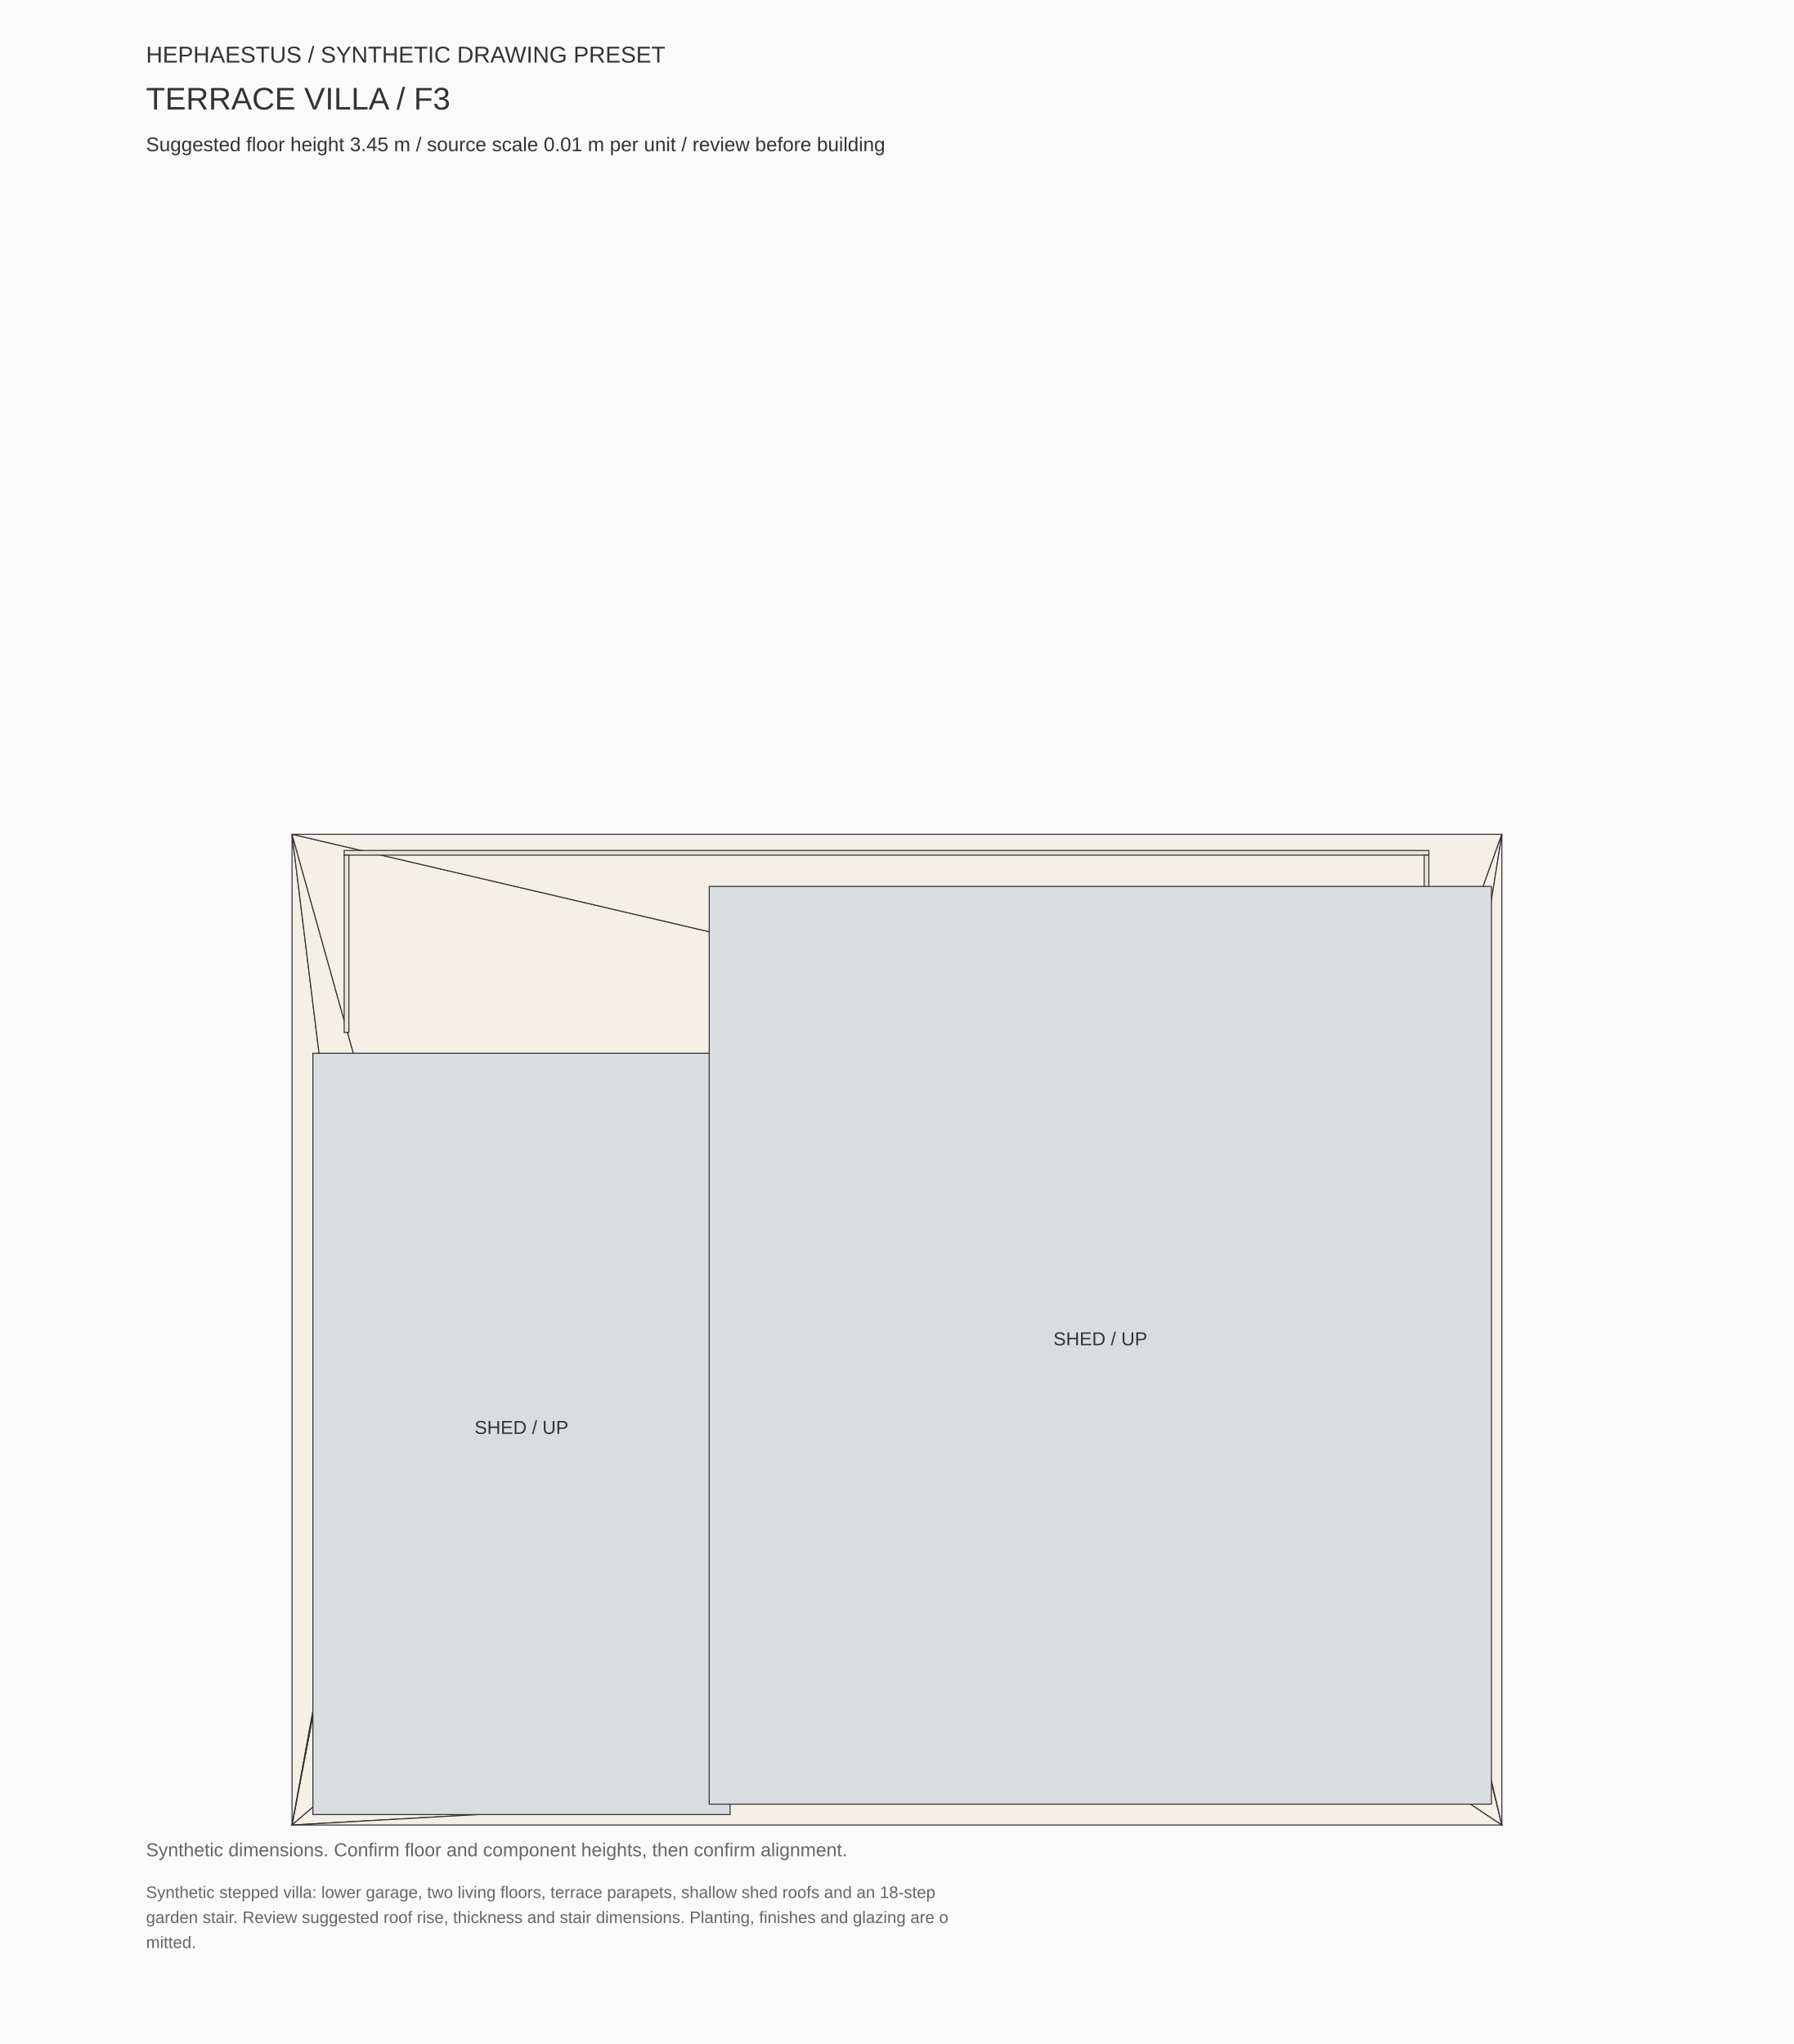
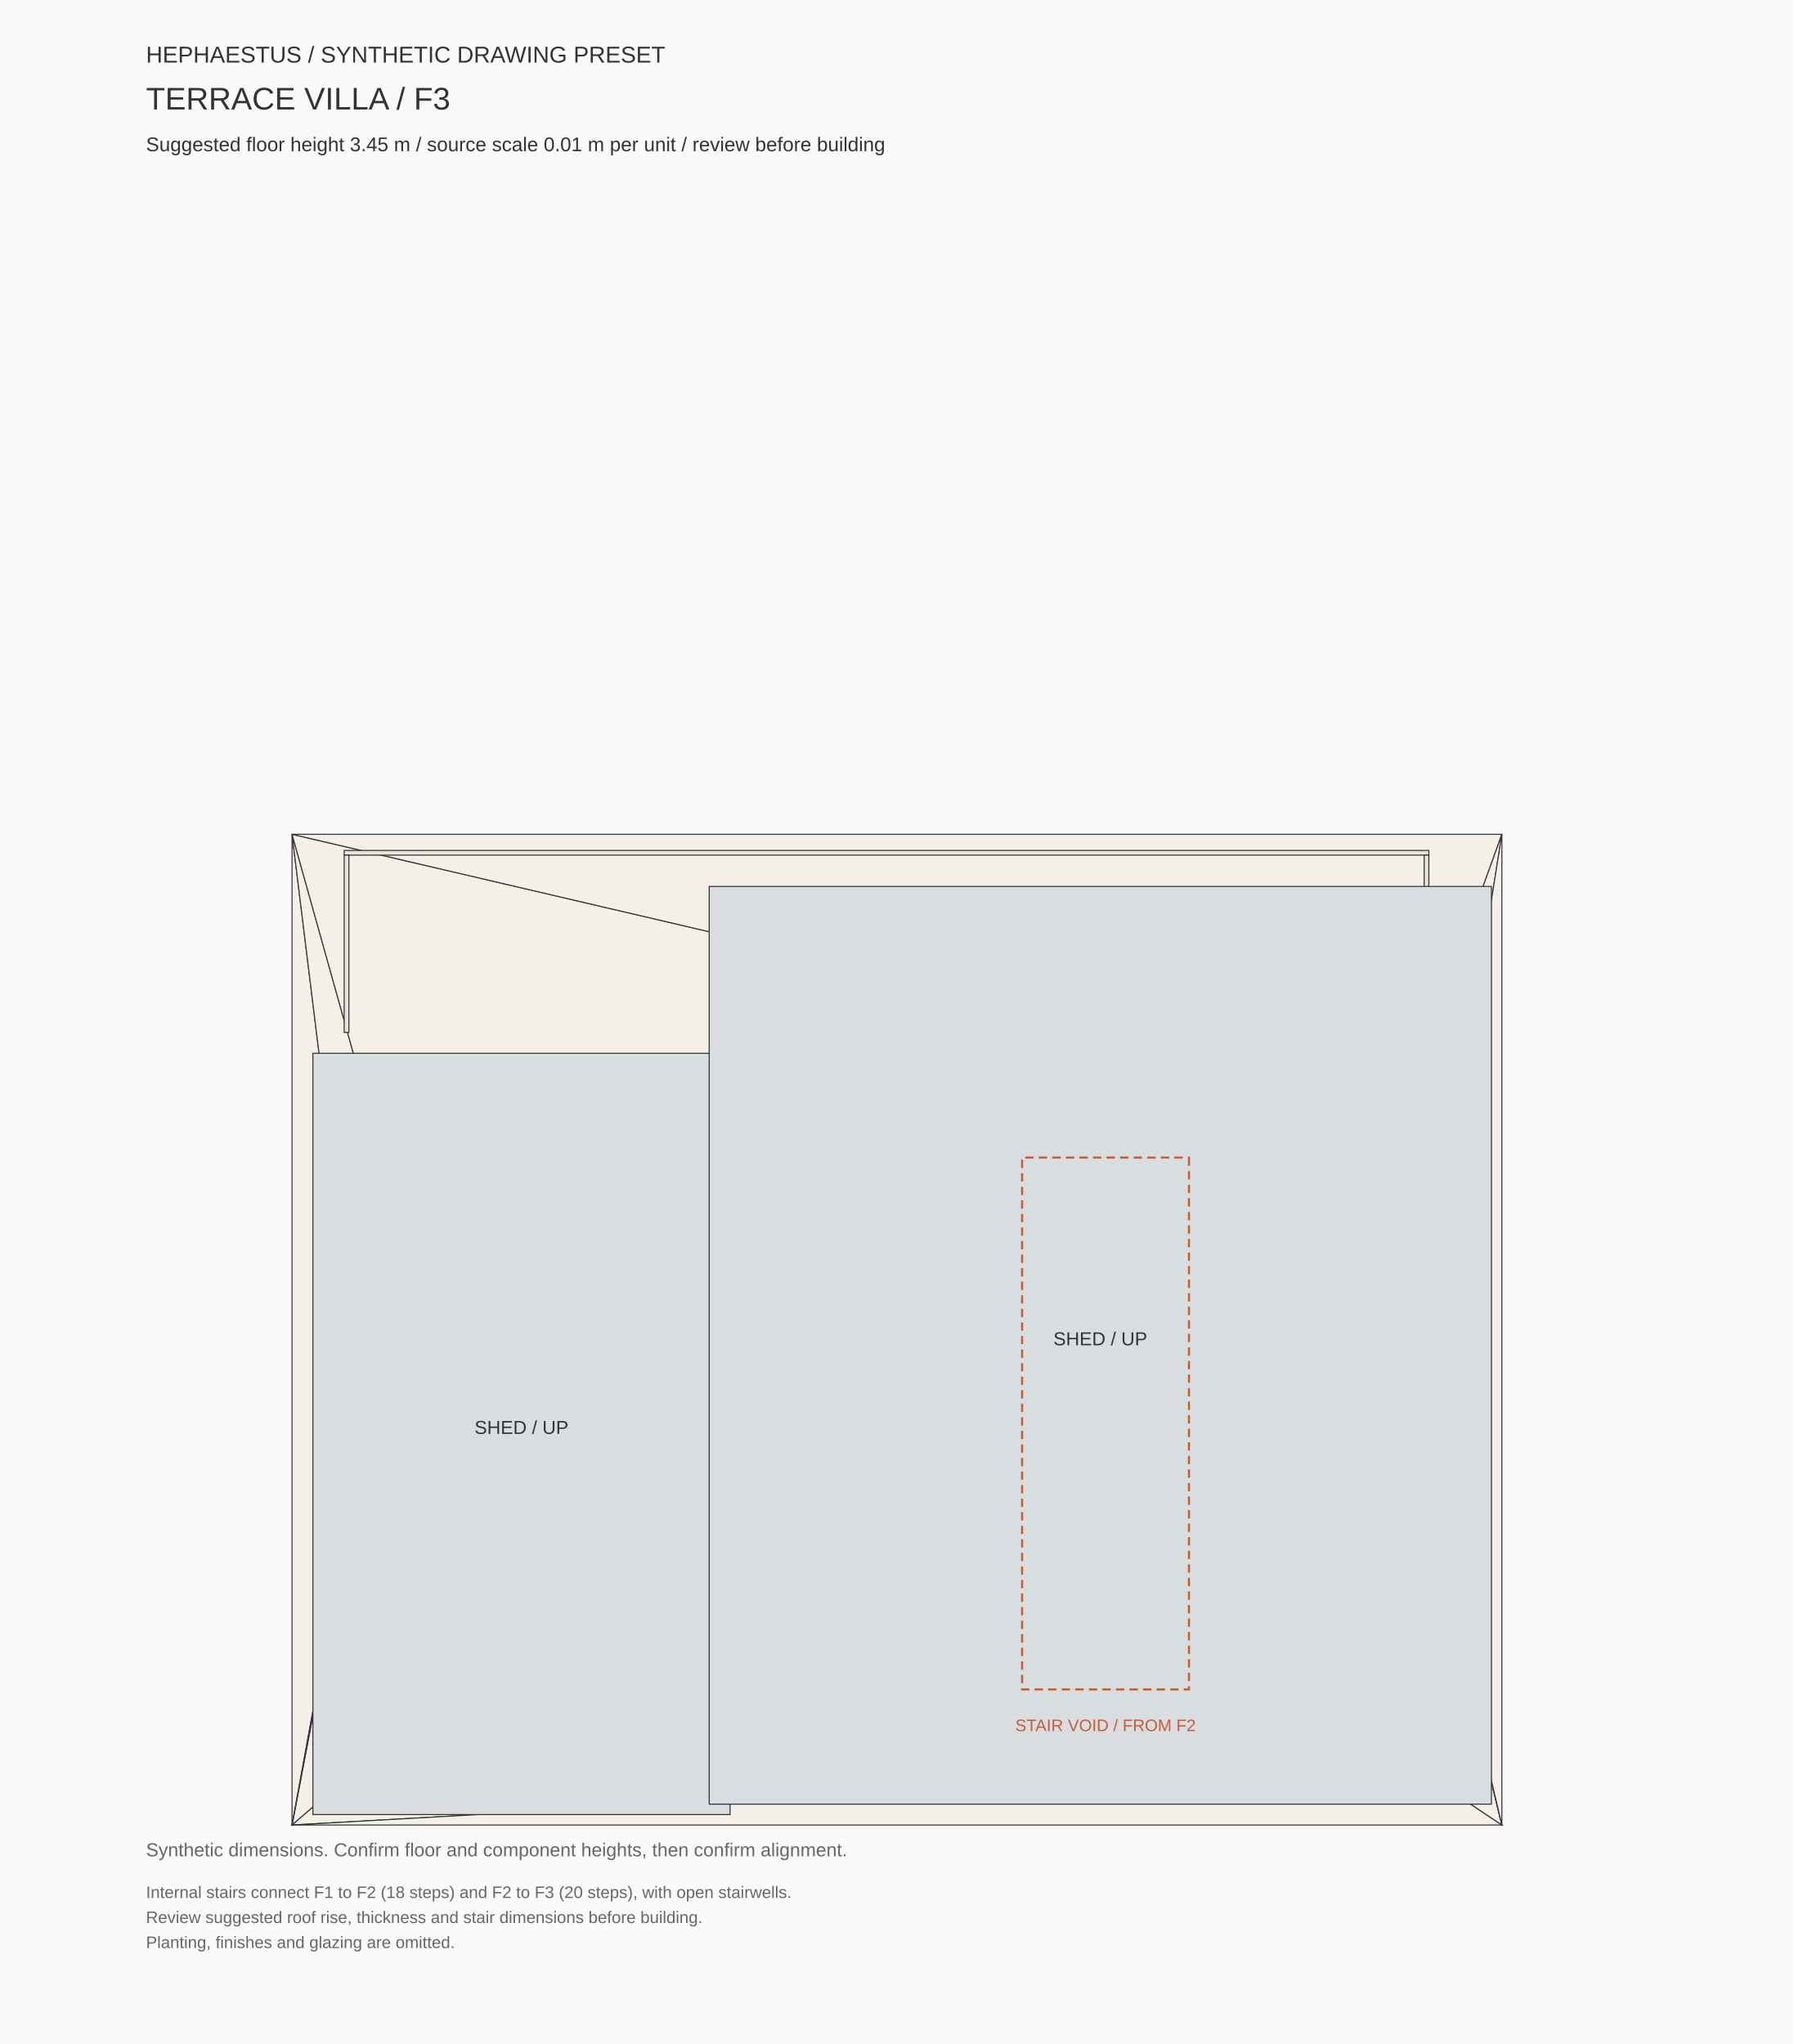
<svg xmlns="http://www.w3.org/2000/svg" width="1720" height="1960" viewBox="0 0 1720 1960">
  <rect width="1720" height="1960" fill="#fafafa" />
  <text x="140" y="60" fill="#333" font-family="Arial, sans-serif" font-size="22">HEPHAESTUS / SYNTHETIC DRAWING PRESET</text>
  <text x="140" y="105" fill="#333" font-family="Arial, sans-serif" font-size="30">TERRACE VILLA / F3</text>
  <text x="140" y="145" fill="#333" font-family="Arial, sans-serif" font-size="19">Suggested floor height 3.45 m / source scale 0.01 m per unit / review before building</text>
  <g id="Floor-3" class="Floorplan">
    <g id="F3-front-facade-1" class="Wall Front_facade">
      <polygon points="330.000,1016.000 1370.000,1016.000 1370.000,1036.000 330.000,1036.000" fill="#e8e4dc" stroke="#333" stroke-width="1" />
    </g>
    <g id="F3-interior-partition-2" class="Wall Interior_partition">
-       <polygon points="350.000,1367.800 1350.000,1367.800 1350.000,1382.800 350.000,1382.800" fill="#e8e4dc" stroke="#333" stroke-width="1" />
+       <polygon points="350.000,1367.800 350.000,1382.800 980.000,1382.800 980.000,1367.800" fill="#e8e4dc" stroke="#333" stroke-width="1" />
+       <polygon points="1350.000,1382.800 1350.000,1367.800 1140.000,1367.800 1140.000,1382.800" fill="#e8e4dc" stroke="#333" stroke-width="1" />
    </g>
    <g id="F3-interior-door-3" class="Door Interior_door">
      <polygon points="800.000,1382.800 890.000,1382.800 890.000,1367.800 800.000,1367.800" fill="#c45c3d" stroke="#333" stroke-width="1" />
    </g>
    <g id="F3-rear-room-4" class="Space Rear_room">
-       <polygon points="350.000,1382.800 1350.000,1382.800 1350.000,1690.000 350.000,1690.000" fill="#f4f0e8" stroke="#333" stroke-width="1" />
+       <polygon points="350.000,1382.800 350.000,1690.000 1350.000,1690.000 1350.000,1382.800 1140.000,1382.800 1140.000,1620.000 980.000,1620.000 980.000,1382.800" fill="#f4f0e8" stroke="#333" stroke-width="1" />
    </g>
    <g id="F3-living-room-5" class="Space Living_room">
-       <polygon points="350.000,1050.000 1350.000,1050.000 1350.000,1367.800 350.000,1367.800" fill="#f4f0e8" stroke="#333" stroke-width="1" />
+       <polygon points="1350.000,1367.800 1350.000,1050.000 350.000,1050.000 350.000,1367.800 980.000,1367.800 980.000,1110.000 1140.000,1110.000 1140.000,1367.800" fill="#f4f0e8" stroke="#333" stroke-width="1" />
    </g>
    <g id="F3-upper-terrace-plate-6" class="Space Upper_terrace_plate">
-       <polygon points="1350.000,1382.800 350.000,1382.800 350.000,1367.800" fill="#f4f0e8" stroke="#333" stroke-width="1" />
+       <polygon points="1350.000,1382.800 1140.000,1379.650 1140.000,1382.800" fill="#f4f0e8" stroke="#333" stroke-width="1" />
+       <polygon points="350.000,1367.800 350.000,1382.800 980.000,1382.800 980.000,1377.250" fill="#f4f0e8" stroke="#333" stroke-width="1" />
    </g>
    <g id="F3-upper-terrace-plate-7" class="Space Upper_terrace_plate">
      <polygon points="280.000,1750.000 350.000,1382.800 350.000,1690.000" fill="#f4f0e8" stroke="#333" stroke-width="1" />
    </g>
    <g id="F3-upper-terrace-plate-8" class="Space Upper_terrace_plate">
      <polygon points="350.000,1367.800 280.000,1750.000 280.000,800.000" fill="#f4f0e8" stroke="#333" stroke-width="1" />
    </g>
    <g id="F3-upper-terrace-plate-9" class="Space Upper_terrace_plate">
-       <polygon points="1350.000,1382.800 350.000,1367.800 1350.000,1367.800" fill="#f4f0e8" stroke="#333" stroke-width="1" />
+       <polygon points="1350.000,1382.800 1350.000,1367.800 1140.000,1367.800 1140.000,1379.650" fill="#f4f0e8" stroke="#333" stroke-width="1" />
+       <polygon points="350.000,1367.800 980.000,1377.250 980.000,1367.800" fill="#f4f0e8" stroke="#333" stroke-width="1" />
    </g>
    <g id="F3-upper-terrace-plate-10" class="Space Upper_terrace_plate">
      <polygon points="280.000,1750.000 350.000,1367.800 350.000,1382.800" fill="#f4f0e8" stroke="#333" stroke-width="1" />
    </g>
    <g id="F3-upper-terrace-plate-11" class="Space Upper_terrace_plate">
      <polygon points="1350.000,1690.000 280.000,1750.000 350.000,1690.000" fill="#f4f0e8" stroke="#333" stroke-width="1" />
    </g>
    <g id="F3-upper-terrace-plate-12" class="Space Upper_terrace_plate">
      <polygon points="350.000,1050.000 350.000,1367.800 280.000,800.000" fill="#f4f0e8" stroke="#333" stroke-width="1" />
    </g>
    <g id="F3-upper-terrace-plate-13" class="Space Upper_terrace_plate">
      <polygon points="280.000,1750.000 1350.000,1690.000 1440.000,1750.000" fill="#f4f0e8" stroke="#333" stroke-width="1" />
    </g>
    <g id="F3-upper-terrace-plate-14" class="Space Upper_terrace_plate">
      <polygon points="1350.000,1050.000 350.000,1050.000 280.000,800.000" fill="#f4f0e8" stroke="#333" stroke-width="1" />
    </g>
    <g id="F3-upper-terrace-plate-15" class="Space Upper_terrace_plate">
      <polygon points="1350.000,1382.800 1440.000,1750.000 1350.000,1690.000" fill="#f4f0e8" stroke="#333" stroke-width="1" />
    </g>
    <g id="F3-upper-terrace-plate-16" class="Space Upper_terrace_plate">
      <polygon points="1350.000,1050.000 280.000,800.000 1440.000,800.000" fill="#f4f0e8" stroke="#333" stroke-width="1" />
    </g>
    <g id="F3-upper-terrace-plate-17" class="Space Upper_terrace_plate">
      <polygon points="1350.000,1367.800 1440.000,1750.000 1350.000,1382.800" fill="#f4f0e8" stroke="#333" stroke-width="1" />
    </g>
    <g id="F3-upper-terrace-plate-18" class="Space Upper_terrace_plate">
      <polygon points="1350.000,1367.800 1350.000,1050.000 1440.000,800.000" fill="#f4f0e8" stroke="#333" stroke-width="1" />
    </g>
    <g id="F3-upper-terrace-plate-19" class="Space Upper_terrace_plate">
      <polygon points="1440.000,1750.000 1350.000,1367.800 1440.000,800.000" fill="#f4f0e8" stroke="#333" stroke-width="1" />
    </g>
    <g id="F3-rear-wall-20" class="Wall Rear_wall">
      <polygon points="330.000,1690.000 1370.000,1690.000 1370.000,1710.000 330.000,1710.000" fill="#e8e4dc" stroke="#333" stroke-width="1" />
    </g>
    <g id="F3-side-wall-21" class="Wall Side_wall">
      <polygon points="350.000,1690.000 330.000,1690.000 330.000,1036.000 350.000,1036.000 350.000,1367.800 350.000,1382.800" fill="#e8e4dc" stroke="#333" stroke-width="1" />
    </g>
    <g id="F3-side-wall-22" class="Wall Side_wall">
      <polygon points="1370.000,1690.000 1350.000,1690.000 1350.000,1382.800 1350.000,1367.800 1350.000,1036.000 1370.000,1036.000" fill="#e8e4dc" stroke="#333" stroke-width="1" />
    </g>
    <g id="F3-facade-opening-23" class="Window Facade_opening">
      <polygon points="370.000,1036.000 1310.000,1036.000 1310.000,1016.000 370.000,1016.000" fill="#9eb9c1" stroke="#333" stroke-width="1" />
    </g>
    <g id="F3-balcony-parapet-24" class="Wall Balcony_parapet">
      <polygon points="330.000,815.500 1370.000,815.500 1370.000,820.000 330.000,820.000" fill="#e8e4dc" stroke="#333" stroke-width="1" />
    </g>
    <g id="F3-balcony-parapet-25" class="Wall Balcony_parapet">
      <polygon points="334.500,990.000 330.000,990.000 330.000,820.000 334.500,820.000" fill="#e8e4dc" stroke="#333" stroke-width="1" />
    </g>
    <g id="F3-balcony-parapet-26" class="Wall Balcony_parapet">
      <polygon points="1370.000,990.000 1365.500,990.000 1365.500,820.000 1370.000,820.000" fill="#e8e4dc" stroke="#333" stroke-width="1" />
    </g>
    <g id="F3-left-rooftop-upstand-27" class="Wall Left_rooftop_upstand">
      <polygon points="310.000,1020.000 335.000,1020.000 335.000,1730.000 310.000,1730.000" fill="#e8e4dc" stroke="#333" stroke-width="1" />
    </g>
    <g id="F3-offset-left-roof-shed-28" class="Roof Shed" data-direction="0,1">
      <polygon points="300.000,1740.000 700.000,1740.000 700.000,1010.000 300.000,1010.000" fill="#d9dde0" stroke="#333" stroke-width="1" />
      <text x="500.000" y="1375.000" font-family="Arial, sans-serif" font-size="18" fill="#333" text-anchor="middle">SHED / UP</text>
    </g>
    <g id="F3-wide-floating-roof-shed-29" class="Roof Shed" data-direction="0,1">
      <polygon points="680.000,1730.000 1430.000,1730.000 1430.000,850.000 680.000,850.000" fill="#d9dde0" stroke="#333" stroke-width="1" />
      <text x="1055.000" y="1290.000" font-family="Arial, sans-serif" font-size="18" fill="#333" text-anchor="middle">SHED / UP</text>
    </g>
+     <g id="F3-stair-void">
+       <polygon fill="none" stroke="#c45c3d" stroke-width="2" stroke-dasharray="8 5" points="1140.000,1110.000 1140.000,1620.000 980.000,1620.000 980.000,1110.000" />
+       <text x="1060.0" y="1660" font-family="Arial, sans-serif" font-size="16" fill="#c45c3d" text-anchor="middle">STAIR VOID / FROM F2</text>
+     </g>
  </g>
  <text x="140" y="1780" fill="#666" font-family="Arial, sans-serif" font-size="18">Synthetic dimensions. Confirm floor and component heights, then confirm alignment.</text>
-   <text x="140" y="1820" fill="#666" font-family="Arial, sans-serif" font-size="16">Synthetic stepped villa: lower garage, two living floors, terrace parapets, shallow shed roofs and an 18-step </text>
-   <text x="140" y="1844" fill="#666" font-family="Arial, sans-serif" font-size="16">garden stair. Review suggested roof rise, thickness and stair dimensions. Planting, finishes and glazing are o</text>
-   <text x="140" y="1868" fill="#666" font-family="Arial, sans-serif" font-size="16">mitted.</text>
+   <text x="140" y="1820" fill="#666" font-family="Arial, sans-serif" font-size="16">Internal stairs connect F1 to F2 (18 steps) and F2 to F3 (20 steps), with open stairwells.</text>
+   <text x="140" y="1844" fill="#666" font-family="Arial, sans-serif" font-size="16">Review suggested roof rise, thickness and stair dimensions before building.</text>
+   <text x="140" y="1868" fill="#666" font-family="Arial, sans-serif" font-size="16">Planting, finishes and glazing are omitted.</text>
</svg>
